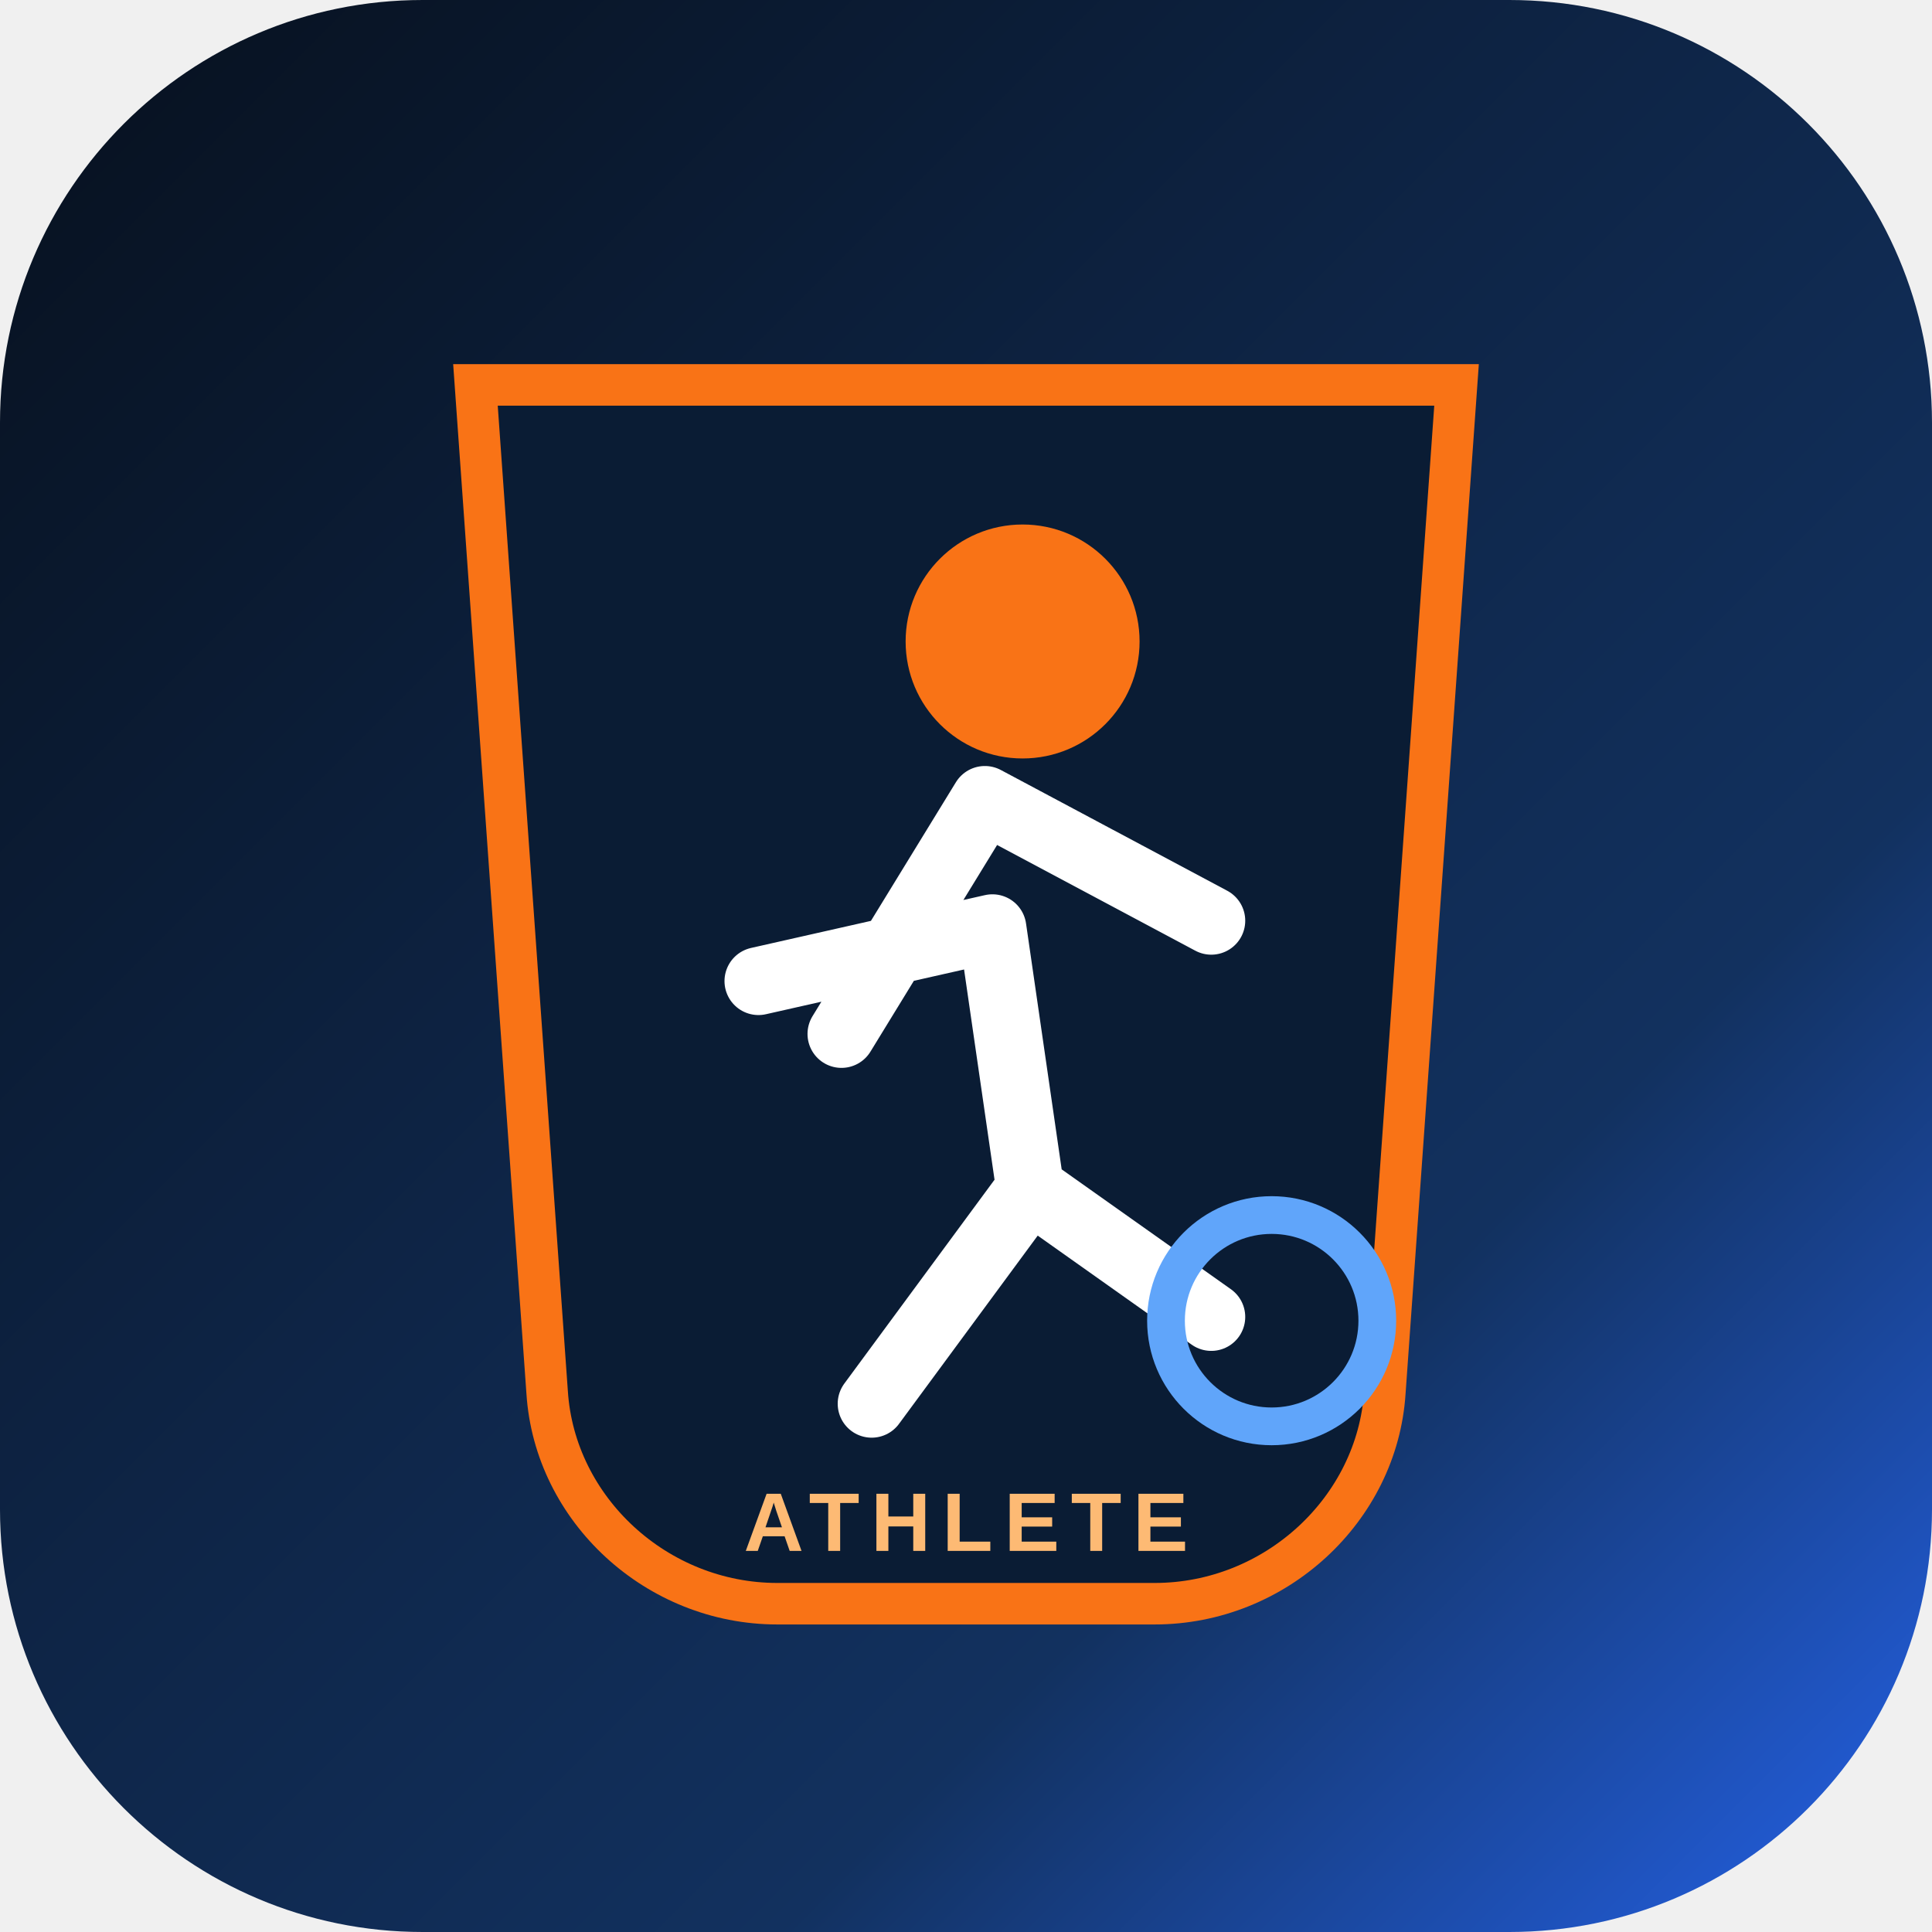
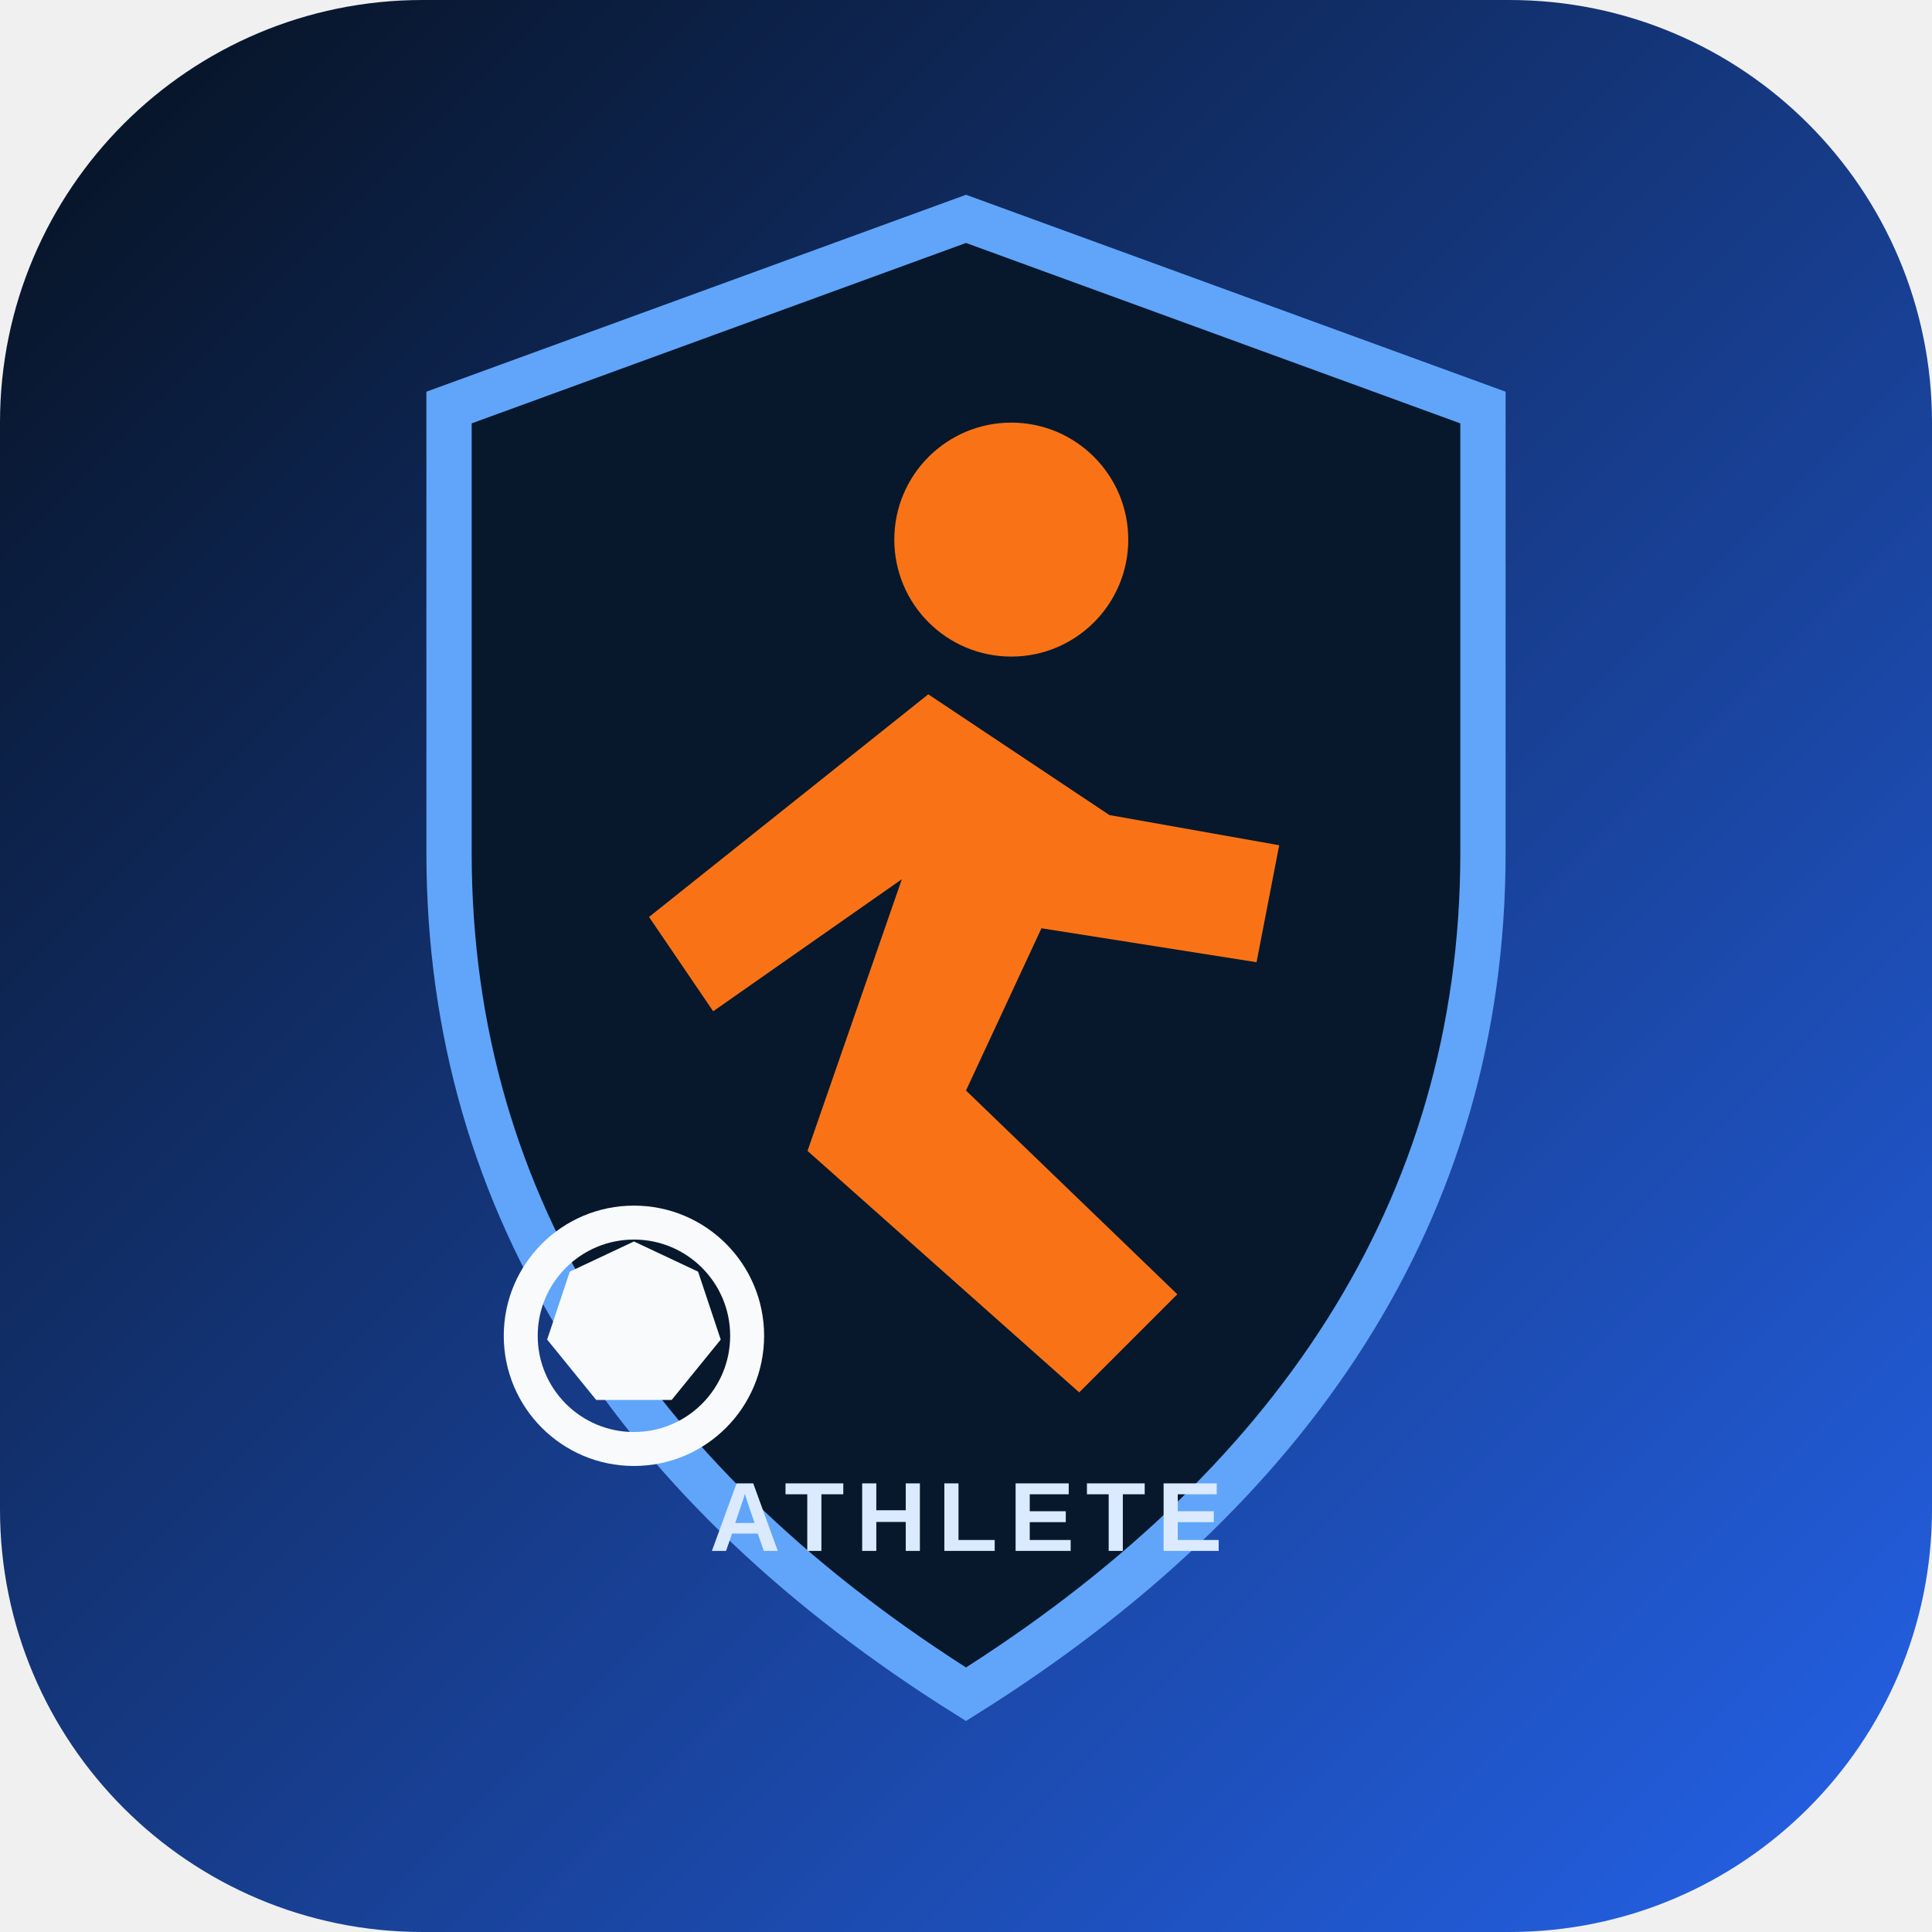
<svg xmlns="http://www.w3.org/2000/svg" viewBox="0 0 512 512">
  <defs>
-     <linearGradient id="bg" x1="0" y1="0" x2="1" y2="1">
-       <stop stop-color="#07101d" />
-       <stop offset=".7" stop-color="#12315f" />
+     <linearGradient id="b" x1="0" y1="0" x2="1" y2="1">
+       <stop stop-color="#06101d" />
      <stop offset="1" stop-color="#2563eb" />
    </linearGradient>
  </defs>
-   <rect width="512" height="512" rx="112" fill="url(#bg)" />
-   <path d="M126 102h260l-19 267c-2 31-29 56-61 56H206c-32 0-59-25-61-56z" fill="#0a1c34" stroke="#f97316" stroke-width="11" />
-   <circle cx="271" cy="170" r="31" fill="#f97316" />
-   <path d="M261 212l-38 62m38-62 60 32m-58 2 10 69m-10-69-62 14m72 55 48 34m-48-34-42 57" fill="none" stroke="#fff" stroke-width="18" stroke-linecap="round" stroke-linejoin="round" />
-   <circle cx="337" cy="350" r="28" fill="none" stroke="#60a5fa" stroke-width="10" />
-   <text x="256" y="411" text-anchor="middle" font-family="Arial,sans-serif" font-size="22" font-weight="800" letter-spacing="3" fill="#fdba74">ATHLETE</text>
+   <rect width="512" height="512" rx="112" fill="url(#b)" />
+   <path d="M256 58 393 108v118c0 95-51 169-137 223-86-54-137-128-137-223V108z" fill="#07182c" stroke="#60a5fa" stroke-width="12" />
+   <circle cx="268" cy="143" r="31" fill="#f97316" />
+   <path d="m246 184 48 32 45 8-6 31-57-9-20 43 56 54-26 26-72-64 25-72-50 35-17-25z" fill="#f97316" />
+   <circle cx="168" cy="354" r="30" fill="none" stroke="#f8fafc" stroke-width="9" />
+   <path d="M151 337l17-8 17 8 6 18-13 16h-20l-13-16z" fill="#f8fafc" />
+   <text x="256" y="411" text-anchor="middle" font-family="Arial,Helvetica,sans-serif" font-size="26" font-weight="900" letter-spacing="3" fill="#dbeafe">ATHLETE</text>
</svg>
